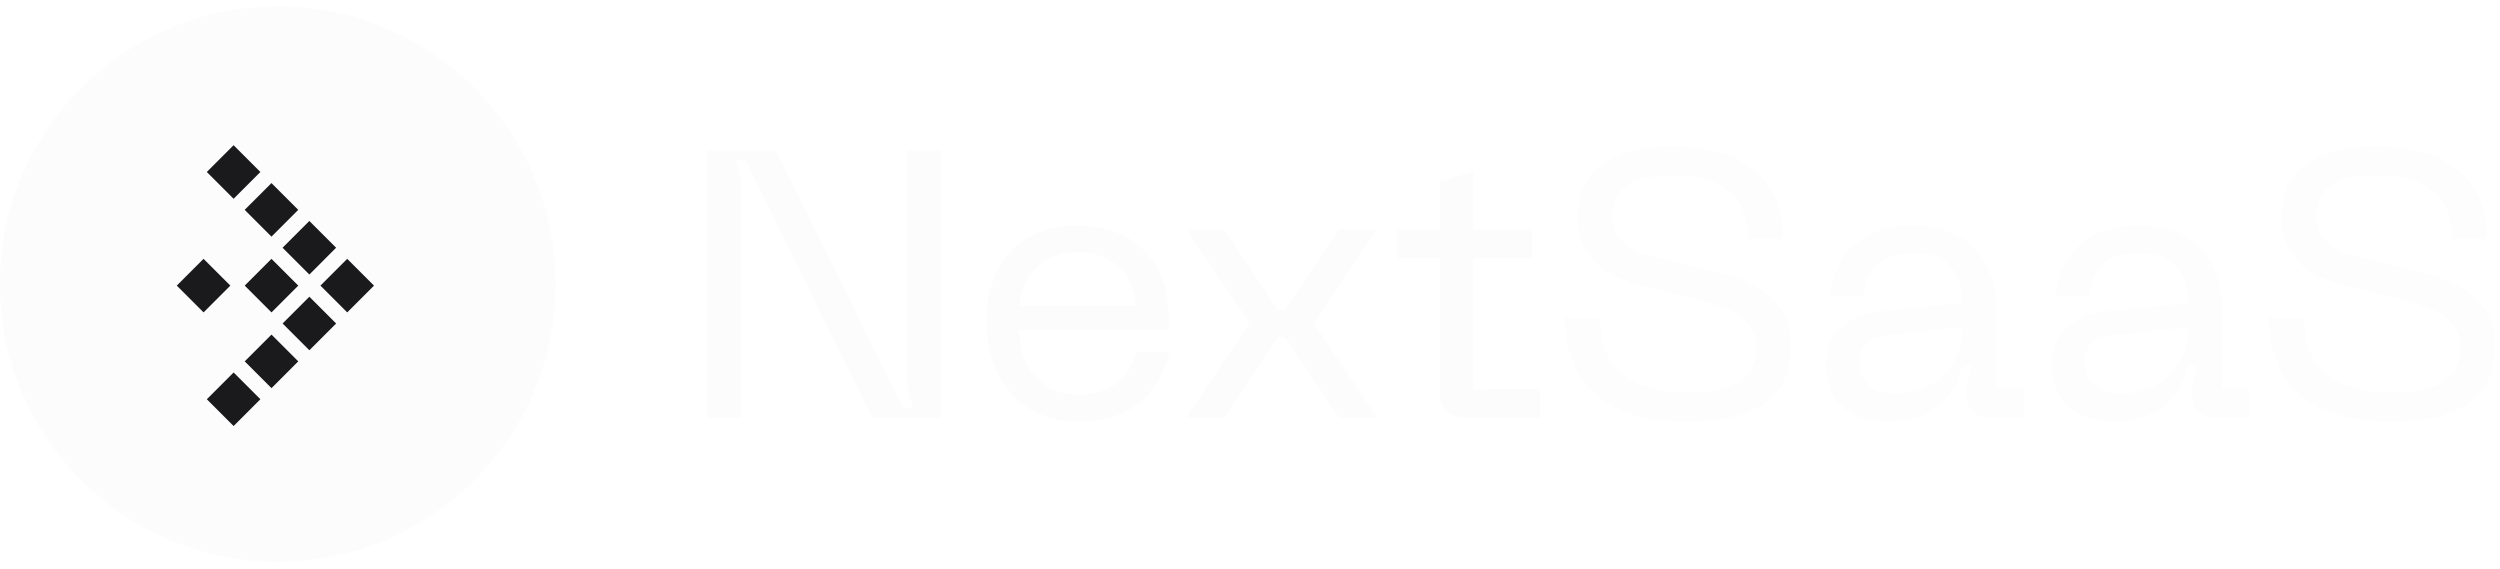
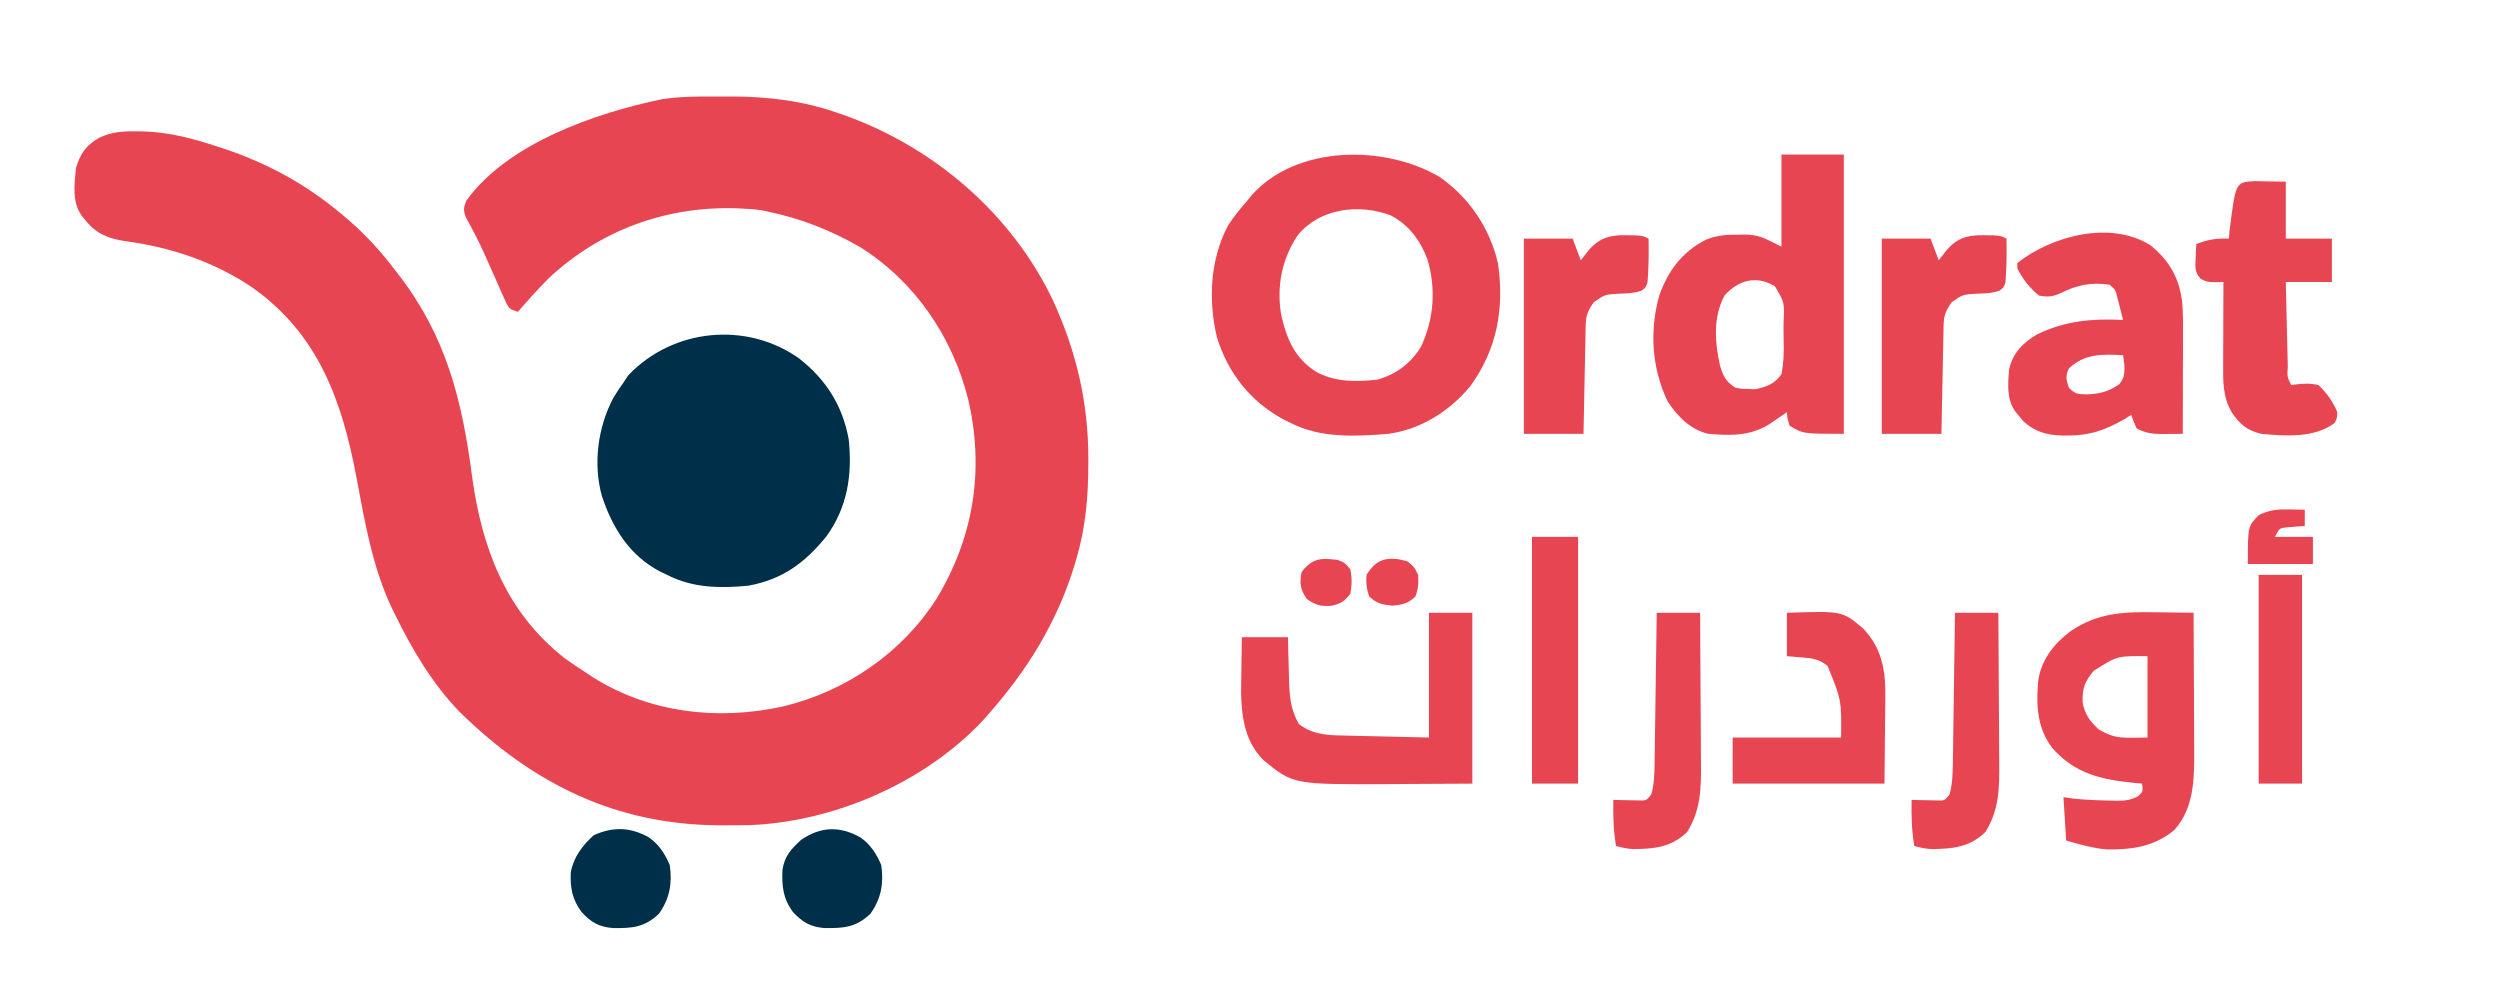
- <svg xmlns="http://www.w3.org/2000/svg" width="198" height="45" viewBox="0 0 198 45" fill="none">
-   <path d="M197.613 27.436C197.613 31.216 195.063 33.406 189.423 33.406C183.003 33.406 179.703 30.436 179.703 25.126H182.463C182.463 29.176 184.833 31.096 189.483 31.096C193.143 31.096 194.853 29.926 194.853 27.586C194.853 25.936 193.773 24.676 191.313 24.046L185.403 22.516C182.073 21.646 180.693 19.726 180.693 17.206C180.693 13.546 183.333 11.596 188.193 11.596C193.953 11.596 196.983 14.356 196.983 18.916H194.193C194.193 15.556 192.183 13.876 188.193 13.876C185.103 13.876 183.453 14.926 183.453 17.086C183.453 18.586 184.353 19.726 186.663 20.326L192.513 21.796C195.933 22.666 197.613 24.646 197.613 27.436Z" fill="#FCFCFC" fill-opacity="0.6" />
-   <path d="M162.477 28.935C162.477 26.565 163.917 24.915 167.457 24.585L173.307 24.015C173.187 21.315 171.957 20.025 169.317 20.025C167.247 20.025 165.687 20.985 165.447 23.475H162.807C163.137 20.085 165.417 17.865 169.287 17.865C173.637 17.865 175.977 20.535 175.977 24.465V30.795H178.167V33.075H175.437C174.297 33.075 173.637 32.415 173.637 31.275V30.555L174.057 28.965H173.307C172.737 31.245 171.147 33.375 167.517 33.375C163.137 33.375 162.477 30.495 162.477 28.935ZM165.117 28.605C165.117 30.315 166.227 31.185 167.937 31.185C171.177 31.185 173.307 28.905 173.307 25.905L167.907 26.475C166.077 26.655 165.117 27.165 165.117 28.605Z" fill="#FCFCFC" fill-opacity="0.6" />
-   <path d="M144.609 28.935C144.609 26.565 146.049 24.915 149.589 24.585L155.439 24.015C155.319 21.315 154.089 20.025 151.449 20.025C149.379 20.025 147.819 20.985 147.579 23.475H144.939C145.269 20.085 147.549 17.865 151.419 17.865C155.769 17.865 158.109 20.535 158.109 24.465V30.795H160.299V33.075H157.569C156.429 33.075 155.769 32.415 155.769 31.275V30.555L156.189 28.965H155.439C154.869 31.245 153.279 33.375 149.649 33.375C145.269 33.375 144.609 30.495 144.609 28.935ZM147.249 28.605C147.249 30.315 148.359 31.185 150.069 31.185C153.309 31.185 155.439 28.905 155.439 25.905L150.039 26.475C148.209 26.655 147.249 27.165 147.249 28.605Z" fill="#FCFCFC" fill-opacity="0.6" />
-   <path d="M141.855 27.436C141.855 31.216 139.305 33.406 133.665 33.406C127.245 33.406 123.945 30.436 123.945 25.126H126.705C126.705 29.176 129.075 31.096 133.725 31.096C137.385 31.096 139.095 29.926 139.095 27.586C139.095 25.936 138.015 24.676 135.555 24.046L129.645 22.516C126.315 21.646 124.935 19.726 124.935 17.206C124.935 13.546 127.575 11.596 132.435 11.596C138.195 11.596 141.225 14.356 141.225 18.916H138.435C138.435 15.556 136.425 13.876 132.435 13.876C129.345 13.876 127.695 14.926 127.695 17.086C127.695 18.586 128.595 19.726 130.905 20.326L136.755 21.796C140.175 22.666 141.855 24.646 141.855 27.436Z" fill="#FCFCFC" fill-opacity="0.6" />
-   <path d="M121.969 30.796V33.076H116.119C114.709 33.076 114.019 32.416 114.019 30.976V20.446H110.719V18.166H114.019V14.386L116.689 13.576V18.166H121.369V20.446H116.689V30.826L121.969 30.796Z" fill="#FCFCFC" />
-   <path d="M93.938 33.076L98.978 25.576L93.938 18.166H96.968L101.228 24.556H101.768L106.028 18.166H109.058L104.048 25.576L109.058 33.076H106.028L101.768 26.686H101.228L96.968 33.076H93.938Z" fill="#FCFCFC" />
-   <path d="M78.133 25.425C78.133 20.595 81.013 17.865 85.273 17.865C89.683 17.865 92.563 20.535 92.563 25.155V26.115H80.713C80.803 29.025 82.333 31.245 85.423 31.245C87.973 31.245 89.473 29.925 89.983 27.855H92.623C92.023 30.615 90.043 33.375 85.453 33.375C80.593 33.375 78.133 29.835 78.133 25.425ZM80.743 24.225H89.953C89.773 21.525 87.943 19.965 85.273 19.965C82.813 19.965 80.953 21.525 80.743 24.225Z" fill="#FCFCFC" />
-   <path d="M56 33.076V11.926H61.46L71.54 32.326H72.29L71.84 30.436V11.926H74.54V33.076H69.08L59.03 12.676H58.25L58.73 14.566V33.076H56Z" fill="#FCFCFC" />
-   <rect y="0.5" width="44" height="44" rx="22" fill="#FCFCFC" />
-   <path d="M27.5 20.5L29.621 22.621L27.5 24.743L25.378 22.621L27.5 20.5Z" fill="#1A1A1C" />
-   <path d="M20.623 31.62L18.502 33.742L16.381 31.62L18.502 29.499L20.623 31.62Z" fill="#1A1A1C" />
-   <path d="M24.5 17.5L26.621 19.621L24.5 21.743L22.378 19.621L24.5 17.5Z" fill="#1A1A1C" />
-   <path d="M23.623 28.62L21.502 30.742L19.381 28.62L21.502 26.499L23.623 28.62Z" fill="#1A1A1C" />
-   <path d="M21.5 14.5L23.621 16.621L21.5 18.743L19.378 16.621L21.5 14.5Z" fill="#1A1A1C" />
-   <path d="M26.623 25.62L24.502 27.742L22.381 25.62L24.502 23.499L26.623 25.62Z" fill="#1A1A1C" />
-   <path d="M18.5 11.5L20.621 13.621L18.5 15.743L16.378 13.621L18.5 11.5Z" fill="#1A1A1C" />
-   <path d="M23.623 22.62L21.502 24.742L19.381 22.62L21.502 20.499L23.623 22.62Z" fill="#1A1A1C" />
-   <path d="M18.243 22.62L16.121 24.742L14 22.62L16.121 20.499L18.243 22.62Z" fill="#1A1A1C" />
+ <svg xmlns="http://www.w3.org/2000/svg" version="1.1" width="922" height="364">
+   <path d="M0 0 C2.225 0.016 4.448 0 6.672 -0.019 C20.042 -0.04 33.316 1.617 45.987 6.079 C46.722 6.331 47.458 6.584 48.215 6.844 C81.228 18.61 109.735 42.987 125.018 74.659 C133.835 93.728 138.361 112.825 138.299 133.891 C138.298 134.943 138.298 134.943 138.297 136.016 C138.255 147.834 137.27 159.013 133.924 170.391 C133.603 171.489 133.603 171.489 133.275 172.608 C126.823 193.848 115.627 211.887 100.924 228.391 C100.33 229.059 99.736 229.727 99.123 230.415 C77.462 253.312 43.791 267.784 12.49 268.727 C9.821 268.757 7.156 268.774 4.487 268.766 C3.436 268.765 3.436 268.765 2.365 268.763 C-35.99 268.606 -66.656 253.406 -93.666 226.844 C-103.765 216.315 -111.087 203.943 -117.451 190.891 C-117.843 190.099 -118.236 189.306 -118.64 188.489 C-125.712 173.428 -128.532 156.986 -131.555 140.754 C-136.871 112.4 -145.566 87.663 -170.076 70.391 C-183.902 61.003 -200.05 55.585 -216.571 53.365 C-222.709 52.509 -227.456 50.737 -231.388 45.829 C-231.88 45.229 -232.371 44.63 -232.877 44.012 C-236.598 38.982 -235.628 32.35 -235.076 26.391 C-233.482 21.08 -231.31 17.897 -226.47 15.184 C-221.883 13.045 -217.773 12.738 -212.763 12.829 C-211.898 12.838 -211.032 12.848 -210.139 12.857 C-200.683 13.154 -192.015 15.438 -183.076 18.391 C-182.38 18.616 -181.684 18.84 -180.968 19.072 C-164.724 24.414 -150.124 32.353 -137.076 43.391 C-136.109 44.206 -135.142 45.02 -134.146 45.86 C-127.701 51.501 -122.248 57.575 -117.076 64.391 C-116.67 64.917 -116.264 65.443 -115.845 65.984 C-98.668 88.348 -92.674 111.768 -89.076 139.391 C-85.515 166.059 -76.737 189.996 -54.771 207.196 C-52.251 209.007 -49.686 210.712 -47.076 212.391 C-46.194 212.979 -45.312 213.567 -44.404 214.172 C-23.386 227.41 1.91 230.222 25.884 224.887 C48.935 219.282 69.436 205.287 82.289 185.265 C96.111 162.425 100.048 137.356 93.924 111.391 C88.056 88.352 74.247 68.068 53.924 55.391 C43.175 49.248 32.051 44.865 19.924 42.391 C19.218 42.242 18.511 42.092 17.783 41.938 C15.815 41.613 13.918 41.478 11.924 41.391 C10.825 41.328 9.725 41.265 8.592 41.2 C-17.353 40.398 -41.774 49.234 -60.744 67.04 C-64.684 71.013 -68.417 75.158 -72.076 79.391 C-75.076 78.391 -75.076 78.391 -76.331 76.265 C-76.738 75.341 -77.145 74.417 -77.564 73.465 C-78.021 72.446 -78.478 71.427 -78.948 70.376 C-79.661 68.744 -79.661 68.744 -80.388 67.079 C-81.367 64.879 -82.347 62.679 -83.33 60.481 C-83.801 59.425 -84.271 58.369 -84.756 57.281 C-86.739 52.94 -88.943 48.742 -91.248 44.563 C-92.238 41.966 -92.154 40.929 -91.076 38.391 C-75.846 17.167 -43.185 5.995 -18.916 0.978 C-12.611 0.015 -6.367 -0.054 0 0 Z " fill="#E84553" transform="translate(263.0759,35.60889)" />
+   <path d="M0 0 C9.816 7.759 15.867 17.274 18.125 29.68 C19.524 42.678 17.689 54.734 9.879 65.52 C1.954 75.28 -6.328 81.391 -18.875 83.68 C-29.262 84.704 -39.464 84.545 -48.875 79.68 C-49.722 79.279 -50.569 78.878 -51.441 78.465 C-62.689 72.541 -68.947 62.481 -72.875 50.68 C-76.232 38.737 -74.378 25.16 -68.637 14.348 C-67.462 12.387 -66.211 10.534 -64.875 8.68 C-64.318 7.834 -63.761 6.988 -63.188 6.117 C-46.689 -11.273 -19.384 -13.915 0 0 Z " fill="#003049" transform="translate(294.875,132.3203)" />
+   <path d="M0 0 C10.92 7.512 18.572 18.855 21.625 31.812 C24.069 48.403 21.35 63.643 11.406 77.25 C3.794 86.484 -6.84 93.181 -18.812 94.812 C-30.893 95.8 -43.767 96.45 -54.812 90.812 C-55.675 90.388 -56.537 89.964 -57.426 89.527 C-69.769 82.803 -77.903 72.447 -82.023 59.148 C-85.251 45.503 -84.539 30.326 -77.812 17.812 C-75.689 14.607 -73.342 11.704 -70.812 8.812 C-70.312 8.195 -69.812 7.578 -69.297 6.941 C-52.789 -11.776 -20.242 -11.826 0 0 Z M-52.25 21.625 C-58.071 30.356 -60.017 40.329 -58.352 50.676 C-56.449 59.484 -53.406 66.792 -45.625 71.812 C-38.636 75.783 -30.652 75.697 -22.812 74.812 C-15.913 72.853 -10.6 68.908 -6.812 62.812 C-1.949 52.588 -1.138 41.31 -4.375 30.438 C-7.073 23.363 -11.045 17.998 -17.75 14.312 C-29.539 9.811 -44.093 11.563 -52.25 21.625 Z " fill="#E84553" transform="translate(530.8125,65.1875)" />
+   <path d="M0 0 C7.59 0 15.18 0 23 0 C23 33.99 23 67.98 23 103 C8 103 8 103 3 100 C2.188 97.312 2.188 97.312 2 95 C1.408 95.41 0.817 95.82 0.207 96.242 C-0.583 96.781 -1.373 97.32 -2.188 97.875 C-2.965 98.409 -3.742 98.942 -4.543 99.492 C-11.688 103.877 -18.87 103.675 -27 103 C-33.658 101.364 -38.313 96.615 -42 91 C-47.849 78.664 -48.711 65 -45.039 51.891 C-41.734 42.697 -36.513 35.79 -27.773 31.367 C-23.918 29.782 -20.197 29.519 -16.062 29.562 C-15.066 29.533 -15.066 29.533 -14.049 29.502 C-7.967 29.508 -6.043 30.978 0 34 C0 22.78 0 11.56 0 0 Z M-21 52 C-25.299 59.984 -24.57 69.374 -22.633 77.922 C-21.42 81.906 -20.545 83.637 -17 86 C-14.729 86.43 -14.729 86.43 -12.25 86.438 C-11.43 86.477 -10.61 86.517 -9.766 86.559 C-5.51 85.699 -2.557 84.656 0 81 C0.877 76.658 0.924 72.445 0.803 68.025 C0.75 65.938 0.762 63.859 0.781 61.771 C1.117 54.499 1.117 54.499 -2.392 48.612 C-9.227 44.388 -15.939 46.306 -21 52 Z " fill="#E84553" transform="translate(657,57)" />
+   <path d="M0 0 C1.352 0.015 2.703 0.029 4.055 0.041 C7.329 0.076 10.602 0.125 13.875 0.188 C13.922 8.099 13.957 16.01 13.979 23.921 C13.989 27.595 14.003 31.269 14.026 34.944 C14.048 38.497 14.06 42.05 14.065 45.603 C14.07 47.603 14.086 49.602 14.102 51.602 C14.103 61.869 13.97 72.102 6.875 80.188 C-0.352 86.388 -8.938 87.601 -18.195 87.457 C-23.348 86.983 -28.153 85.591 -33.125 84.188 C-33.455 78.907 -33.785 73.627 -34.125 68.188 C-32.97 68.353 -31.815 68.517 -30.625 68.688 C-26.021 69.187 -21.439 69.366 -16.812 69.438 C-16.119 69.459 -15.425 69.48 -14.711 69.502 C-11.586 69.523 -9.421 69.346 -6.645 67.859 C-4.789 66.194 -4.789 66.194 -5.125 63.188 C-6.176 63.09 -7.226 62.992 -8.309 62.891 C-20.277 61.666 -29.776 59.552 -38.125 50.188 C-43.908 42.72 -44.247 34.231 -43.42 25.146 C-42.245 17.351 -37.549 11.491 -31.383 6.887 C-21.522 0.174 -11.658 -0.226 0 0 Z M-22.938 21.562 C-26.31 25.61 -27.147 27.811 -27.062 33.125 C-26.33 37.588 -24.447 40.082 -21.125 43.188 C-14.664 47.064 -11.48 46.188 -3.125 46.188 C-3.125 36.288 -3.125 26.387 -3.125 16.188 C-14.239 16.05 -14.239 16.05 -22.938 21.562 Z " fill="#E84553" transform="translate(795.125,225.8125)" />
+   <path d="M0 0 C7.022 5.701 10.677 12.12 11.723 21.224 C12.076 25.611 12.031 29.996 12.008 34.395 C12.006 35.404 12.005 36.414 12.004 37.454 C11.998 40.653 11.985 43.852 11.973 47.051 C11.968 49.23 11.963 51.41 11.959 53.59 C11.948 58.91 11.931 64.23 11.91 69.551 C10.151 69.569 8.392 69.583 6.633 69.594 C5.163 69.606 5.163 69.606 3.664 69.618 C0.33 69.537 -2.139 69.14 -5.09 67.551 C-6.242 64.969 -6.242 64.969 -7.09 62.551 C-7.892 63.056 -8.693 63.561 -9.52 64.082 C-16.628 68.144 -22.331 70.223 -30.59 70.176 C-31.342 70.174 -32.095 70.172 -32.871 70.17 C-38.45 69.966 -42.738 68.72 -46.953 64.832 C-47.431 64.244 -47.91 63.656 -48.402 63.051 C-48.893 62.463 -49.385 61.875 -49.891 61.27 C-53.117 56.645 -52.591 50.93 -52.09 45.551 C-50.564 39.511 -47.086 36.018 -41.824 32.871 C-31.379 27.828 -21.451 26.978 -10.09 27.551 C-10.54 25.757 -11 23.966 -11.465 22.176 C-11.72 21.178 -11.975 20.18 -12.238 19.152 C-12.914 16.425 -12.914 16.425 -15.09 14.551 C-21.853 13.556 -27.062 14.641 -33.094 17.641 C-35.991 18.962 -37.972 19.188 -41.09 18.551 C-44.605 15.69 -47.023 12.576 -49.09 8.551 C-49.09 7.891 -49.09 7.231 -49.09 6.551 C-36.385 -3.473 -14.778 -9.253 0 0 Z M-30.09 45.426 C-31.41 48.23 -31.081 49.655 -30.09 52.551 C-27.651 54.99 -26.831 54.9 -23.465 54.988 C-18.77 54.865 -15.388 53.95 -11.52 51.262 C-9.651 49.026 -9.599 47.623 -9.59 44.738 C-9.718 43.338 -9.872 41.94 -10.09 40.551 C-17.777 40.175 -24.167 39.873 -30.09 45.426 Z " fill="#E84553" transform="translate(793.0898,90.44922)" />
+   <path d="M0 0 C1.383 0.011 2.766 0.037 4.148 0.07 C7.799 0.132 7.799 0.132 11.523 0.195 C11.523 7.125 11.523 14.055 11.523 21.195 C17.133 21.195 22.743 21.195 28.523 21.195 C28.523 26.475 28.523 31.755 28.523 37.195 C22.913 37.195 17.303 37.195 11.523 37.195 C11.643 42.447 11.766 47.698 11.896 52.948 C11.939 54.736 11.981 56.524 12.021 58.312 C12.078 60.876 12.142 63.44 12.207 66.004 C12.224 66.808 12.24 67.612 12.258 68.441 C12.016 72.122 12.016 72.122 13.523 75.195 C14.196 75.112 14.869 75.028 15.562 74.941 C18.475 74.594 20.655 74.534 23.523 75.195 C26.656 78.089 28.873 81.263 30.523 85.195 C30.449 87.383 30.449 87.383 29.523 89.195 C22.047 94.802 11.328 94.032 2.523 93.195 C-2.718 91.98 -5.433 89.675 -8.414 85.258 C-11.788 79.506 -11.615 73.651 -11.574 67.176 C-11.573 66.317 -11.571 65.459 -11.57 64.574 C-11.564 61.844 -11.552 59.113 -11.539 56.383 C-11.534 54.527 -11.529 52.671 -11.525 50.814 C-11.514 46.275 -11.497 41.735 -11.477 37.195 C-12.889 37.231 -12.889 37.231 -14.329 37.267 C-17.477 37.195 -17.477 37.195 -19.836 36.051 C-22.102 33.488 -21.885 31.875 -21.727 28.508 C-21.69 27.514 -21.654 26.52 -21.617 25.496 C-21.571 24.737 -21.524 23.978 -21.477 23.195 C-17.299 21.604 -13.945 20.983 -9.477 21.195 C-9.373 20.102 -9.27 19.009 -9.164 17.883 C-6.974 0.392 -6.974 0.392 0 0 Z " fill="#E84553" transform="translate(831.4766,66.80469)" />
+   <path d="M0 0 C5.28 0 10.56 0 16 0 C16 20.79 16 41.58 16 63 C8.245 63.041 0.49 63.083 -7.5 63.125 C-9.912 63.143 -12.325 63.161 -14.811 63.18 C-50.045 63.337 -50.045 63.337 -61.055 54.316 C-67.946 47.44 -69.142 38.33 -69.293 28.922 C-69.273 26.531 -69.238 24.14 -69.188 21.75 C-69.174 20.516 -69.16 19.283 -69.146 18.012 C-69.112 15.008 -69.058 12.004 -69 9 C-63.39 9 -57.78 9 -52 9 C-51.963 10.723 -51.925 12.447 -51.887 14.223 C-51.821 16.503 -51.755 18.783 -51.688 21.062 C-51.665 22.196 -51.642 23.33 -51.619 24.498 C-51.421 30.692 -51.103 35.572 -48 41 C-42.418 45.407 -35.998 45.175 -29.199 45.316 C-28.457 45.335 -27.715 45.354 -26.951 45.373 C-24.196 45.441 -21.442 45.501 -18.688 45.562 C-12.521 45.707 -6.354 45.851 0 46 C0 30.82 0 15.64 0 0 Z " fill="#E84553" transform="translate(527,226)" />
+   <path d="M0 0 C1.138 0.015 2.276 0.031 3.449 0.047 C6.312 0.25 6.312 0.25 8.312 1.25 C8.386 5.906 8.387 10.54 8.062 15.188 C8.016 15.918 7.97 16.649 7.922 17.402 C7.312 19.25 7.312 19.25 5.637 20.484 C2.815 21.414 0.343 21.491 -2.625 21.562 C-7.783 21.851 -7.783 21.851 -11.875 24.688 C-14.186 27.954 -14.814 29.587 -14.893 33.516 C-14.913 34.397 -14.933 35.278 -14.953 36.185 C-14.978 37.613 -14.978 37.613 -15.004 39.07 C-15.025 40.044 -15.045 41.018 -15.067 42.021 C-15.132 45.139 -15.191 48.257 -15.25 51.375 C-15.293 53.486 -15.337 55.596 -15.381 57.707 C-15.489 62.888 -15.588 68.069 -15.688 73.25 C-22.948 73.25 -30.207 73.25 -37.688 73.25 C-37.688 49.49 -37.688 25.73 -37.688 1.25 C-31.747 1.25 -25.808 1.25 -19.688 1.25 C-18.698 3.89 -17.707 6.53 -16.688 9.25 C-15.966 8.322 -15.244 7.394 -14.5 6.438 C-10.474 1.261 -6.479 -0.148 0 0 Z " fill="#E84553" transform="translate(731.6875,86.75)" />
+   <path d="M0 0 C1.138 0.015 2.276 0.031 3.449 0.047 C6.312 0.25 6.312 0.25 8.312 1.25 C8.386 5.906 8.387 10.54 8.062 15.188 C8.016 15.918 7.97 16.649 7.922 17.402 C7.312 19.25 7.312 19.25 5.637 20.484 C2.815 21.414 0.343 21.491 -2.625 21.562 C-7.783 21.851 -7.783 21.851 -11.875 24.688 C-14.186 27.954 -14.814 29.587 -14.893 33.516 C-14.913 34.397 -14.933 35.278 -14.953 36.185 C-14.978 37.613 -14.978 37.613 -15.004 39.07 C-15.025 40.044 -15.045 41.018 -15.067 42.021 C-15.132 45.139 -15.191 48.257 -15.25 51.375 C-15.293 53.486 -15.337 55.596 -15.381 57.707 C-15.489 62.888 -15.588 68.069 -15.688 73.25 C-22.948 73.25 -30.207 73.25 -37.688 73.25 C-37.688 49.49 -37.688 25.73 -37.688 1.25 C-31.747 1.25 -25.808 1.25 -19.688 1.25 C-18.698 3.89 -17.707 6.53 -16.688 9.25 C-15.966 8.322 -15.244 7.394 -14.5 6.438 C-10.474 1.261 -6.479 -0.148 0 0 Z " fill="#E84553" transform="translate(599.6875,86.75)" />
+   <path d="M0 0 C20.428 -0.692 20.428 -0.692 28.055 5.73 C35.052 13.004 36.468 21.26 36.293 31.066 C36.29 31.883 36.287 32.7 36.284 33.541 C36.268 36.548 36.226 39.555 36.188 42.562 C36.126 49.307 36.064 56.051 36 63 C17.52 63 -0.96 63 -20 63 C-20 57.39 -20 51.78 -20 46 C-6.8 46 6.4 46 20 46 C20.139 32.147 20.139 32.147 15 19.562 C11.748 17.022 9.449 16.769 5.375 16.438 C3.601 16.293 1.827 16.149 0 16 C0 10.72 0 5.44 0 0 Z " fill="#E84553" transform="translate(659,226)" />
+   <path d="M0 0 C5.28 0 10.56 0 16 0 C16.068 8.841 16.123 17.682 16.155 26.523 C16.171 30.629 16.192 34.735 16.226 38.841 C16.259 42.809 16.277 46.777 16.285 50.746 C16.29 52.254 16.301 53.762 16.317 55.27 C16.414 64.606 16.286 72.788 11.188 80.875 C5.371 86.525 -1.123 87.106 -8.816 87.133 C-10.994 87 -12.907 86.598 -15 86 C-15.993 80.293 -16.105 74.786 -16 69 C-15.157 69.023 -14.314 69.046 -13.445 69.07 C-12.35 69.088 -11.254 69.106 -10.125 69.125 C-9.034 69.148 -7.944 69.171 -6.82 69.195 C-3.863 69.301 -3.863 69.301 -2 67 C-0.972 63.247 -0.85 59.618 -0.795 55.741 C-0.775 54.5 -0.755 53.259 -0.734 51.981 C-0.717 50.637 -0.7 49.293 -0.684 47.949 C-0.663 46.566 -0.642 45.183 -0.621 43.8 C-0.566 40.172 -0.516 36.544 -0.468 32.916 C-0.417 29.209 -0.362 25.502 -0.307 21.795 C-0.199 14.53 -0.098 7.265 0 0 Z " fill="#E84553" transform="translate(721,226)" />
+   <path d="M0 0 C5.28 0 10.56 0 16 0 C16.068 8.841 16.123 17.682 16.155 26.523 C16.171 30.629 16.192 34.735 16.226 38.841 C16.259 42.809 16.277 46.777 16.285 50.746 C16.29 52.254 16.301 53.762 16.317 55.27 C16.414 64.606 16.286 72.788 11.188 80.875 C5.371 86.525 -1.123 87.106 -8.816 87.133 C-10.994 87 -12.907 86.598 -15 86 C-15.993 80.293 -16.105 74.786 -16 69 C-15.157 69.023 -14.314 69.046 -13.445 69.07 C-12.35 69.088 -11.254 69.106 -10.125 69.125 C-9.034 69.148 -7.944 69.171 -6.82 69.195 C-3.863 69.301 -3.863 69.301 -2 67 C-0.972 63.247 -0.85 59.618 -0.795 55.741 C-0.775 54.5 -0.755 53.259 -0.734 51.981 C-0.717 50.637 -0.7 49.293 -0.684 47.949 C-0.663 46.566 -0.642 45.183 -0.621 43.8 C-0.566 40.172 -0.516 36.544 -0.468 32.916 C-0.417 29.209 -0.362 25.502 -0.307 21.795 C-0.199 14.53 -0.098 7.265 0 0 Z " fill="#E84553" transform="translate(611,226)" />
+   <path d="M0 0 C5.61 0 11.22 0 17 0 C17 30.03 17 60.06 17 91 C11.39 91 5.78 91 0 91 C0 60.97 0 30.94 0 0 Z " fill="#E84553" transform="translate(565,198)" />
+   <path d="M0 0 C5.28 0 10.56 0 16 0 C16 25.41 16 50.82 16 77 C10.72 77 5.44 77 0 77 C0 51.59 0 26.18 0 0 Z " fill="#E84553" transform="translate(833,212)" />
+   <path d="M0 0 C3.752 2.576 5.986 6.093 7.758 10.207 C8.745 16.957 7.746 22.637 3.758 28.207 C-1.558 33.264 -6.141 33.571 -13.23 33.477 C-18.383 33.015 -21.169 31.407 -24.773 27.582 C-28.462 22.664 -28.938 18.03 -28.664 11.98 C-27.892 6.907 -25.459 4.33 -21.805 0.957 C-14.55 -3.997 -7.594 -4.214 0 0 Z " fill="#003049" transform="translate(317.2422,308.793)" />
+   <path d="M0 0 C3.752 2.576 5.986 6.093 7.758 10.207 C8.745 16.957 7.746 22.637 3.758 28.207 C-1.558 33.264 -6.141 33.571 -13.23 33.477 C-18.382 33.016 -21.205 31.415 -24.773 27.547 C-28.212 22.895 -29.001 18.623 -28.738 12.895 C-27.704 7.294 -24.409 2.972 -20.242 -0.793 C-13.028 -3.981 -6.776 -3.76 0 0 Z " fill="#003049" transform="translate(239.2422,308.793)" />
+   <path d="M0 0 C1.069 0.018 2.137 0.036 3.238 0.055 C4.047 0.078 4.855 0.101 5.688 0.125 C5.688 2.105 5.688 4.085 5.688 6.125 C5.061 6.162 4.435 6.2 3.789 6.238 C2.563 6.337 2.563 6.337 1.312 6.438 C0.5 6.496 -0.312 6.554 -1.148 6.613 C-3.692 6.955 -3.692 6.955 -5.312 10.125 C-0.693 10.125 3.928 10.125 8.688 10.125 C8.688 13.425 8.688 16.725 8.688 20.125 C0.767 20.125 -7.152 20.125 -15.312 20.125 C-15.312 6.233 -15.312 6.233 -11.312 2.125 C-7.443 0.163 -4.306 -0.095 0 0 Z " fill="#E84553" transform="translate(844.3125,187.875)" />
+   <path d="M0 0 C2.562 2.062 2.562 2.062 4 5 C4.27 7.888 4.008 10.277 3 13 C0.177 15.657 -1.654 15.963 -5.5 16.375 C-9.346 15.963 -11.177 15.657 -14 13 C-15.006 10.281 -15.298 7.883 -15 5 C-11.317 -1.182 -6.723 -1.93 0 0 Z " fill="#E84553" transform="translate(519,207)" />
+   <path d="M0 0 C0.681 0.067 1.361 0.134 2.062 0.203 C4.521 0.897 5.483 1.701 7 3.75 C7.678 6.82 7.579 9.666 7 12.75 C4.883 15.462 3.43 16.45 0.062 17.156 C-3.911 17.457 -5.647 16.993 -9 14.688 C-11.506 11.006 -11.715 9.121 -11 4.75 C-7.914 0.707 -5.01 -0.569 0 0 Z " fill="#E84553" transform="translate(491,206.25)" />
</svg>
